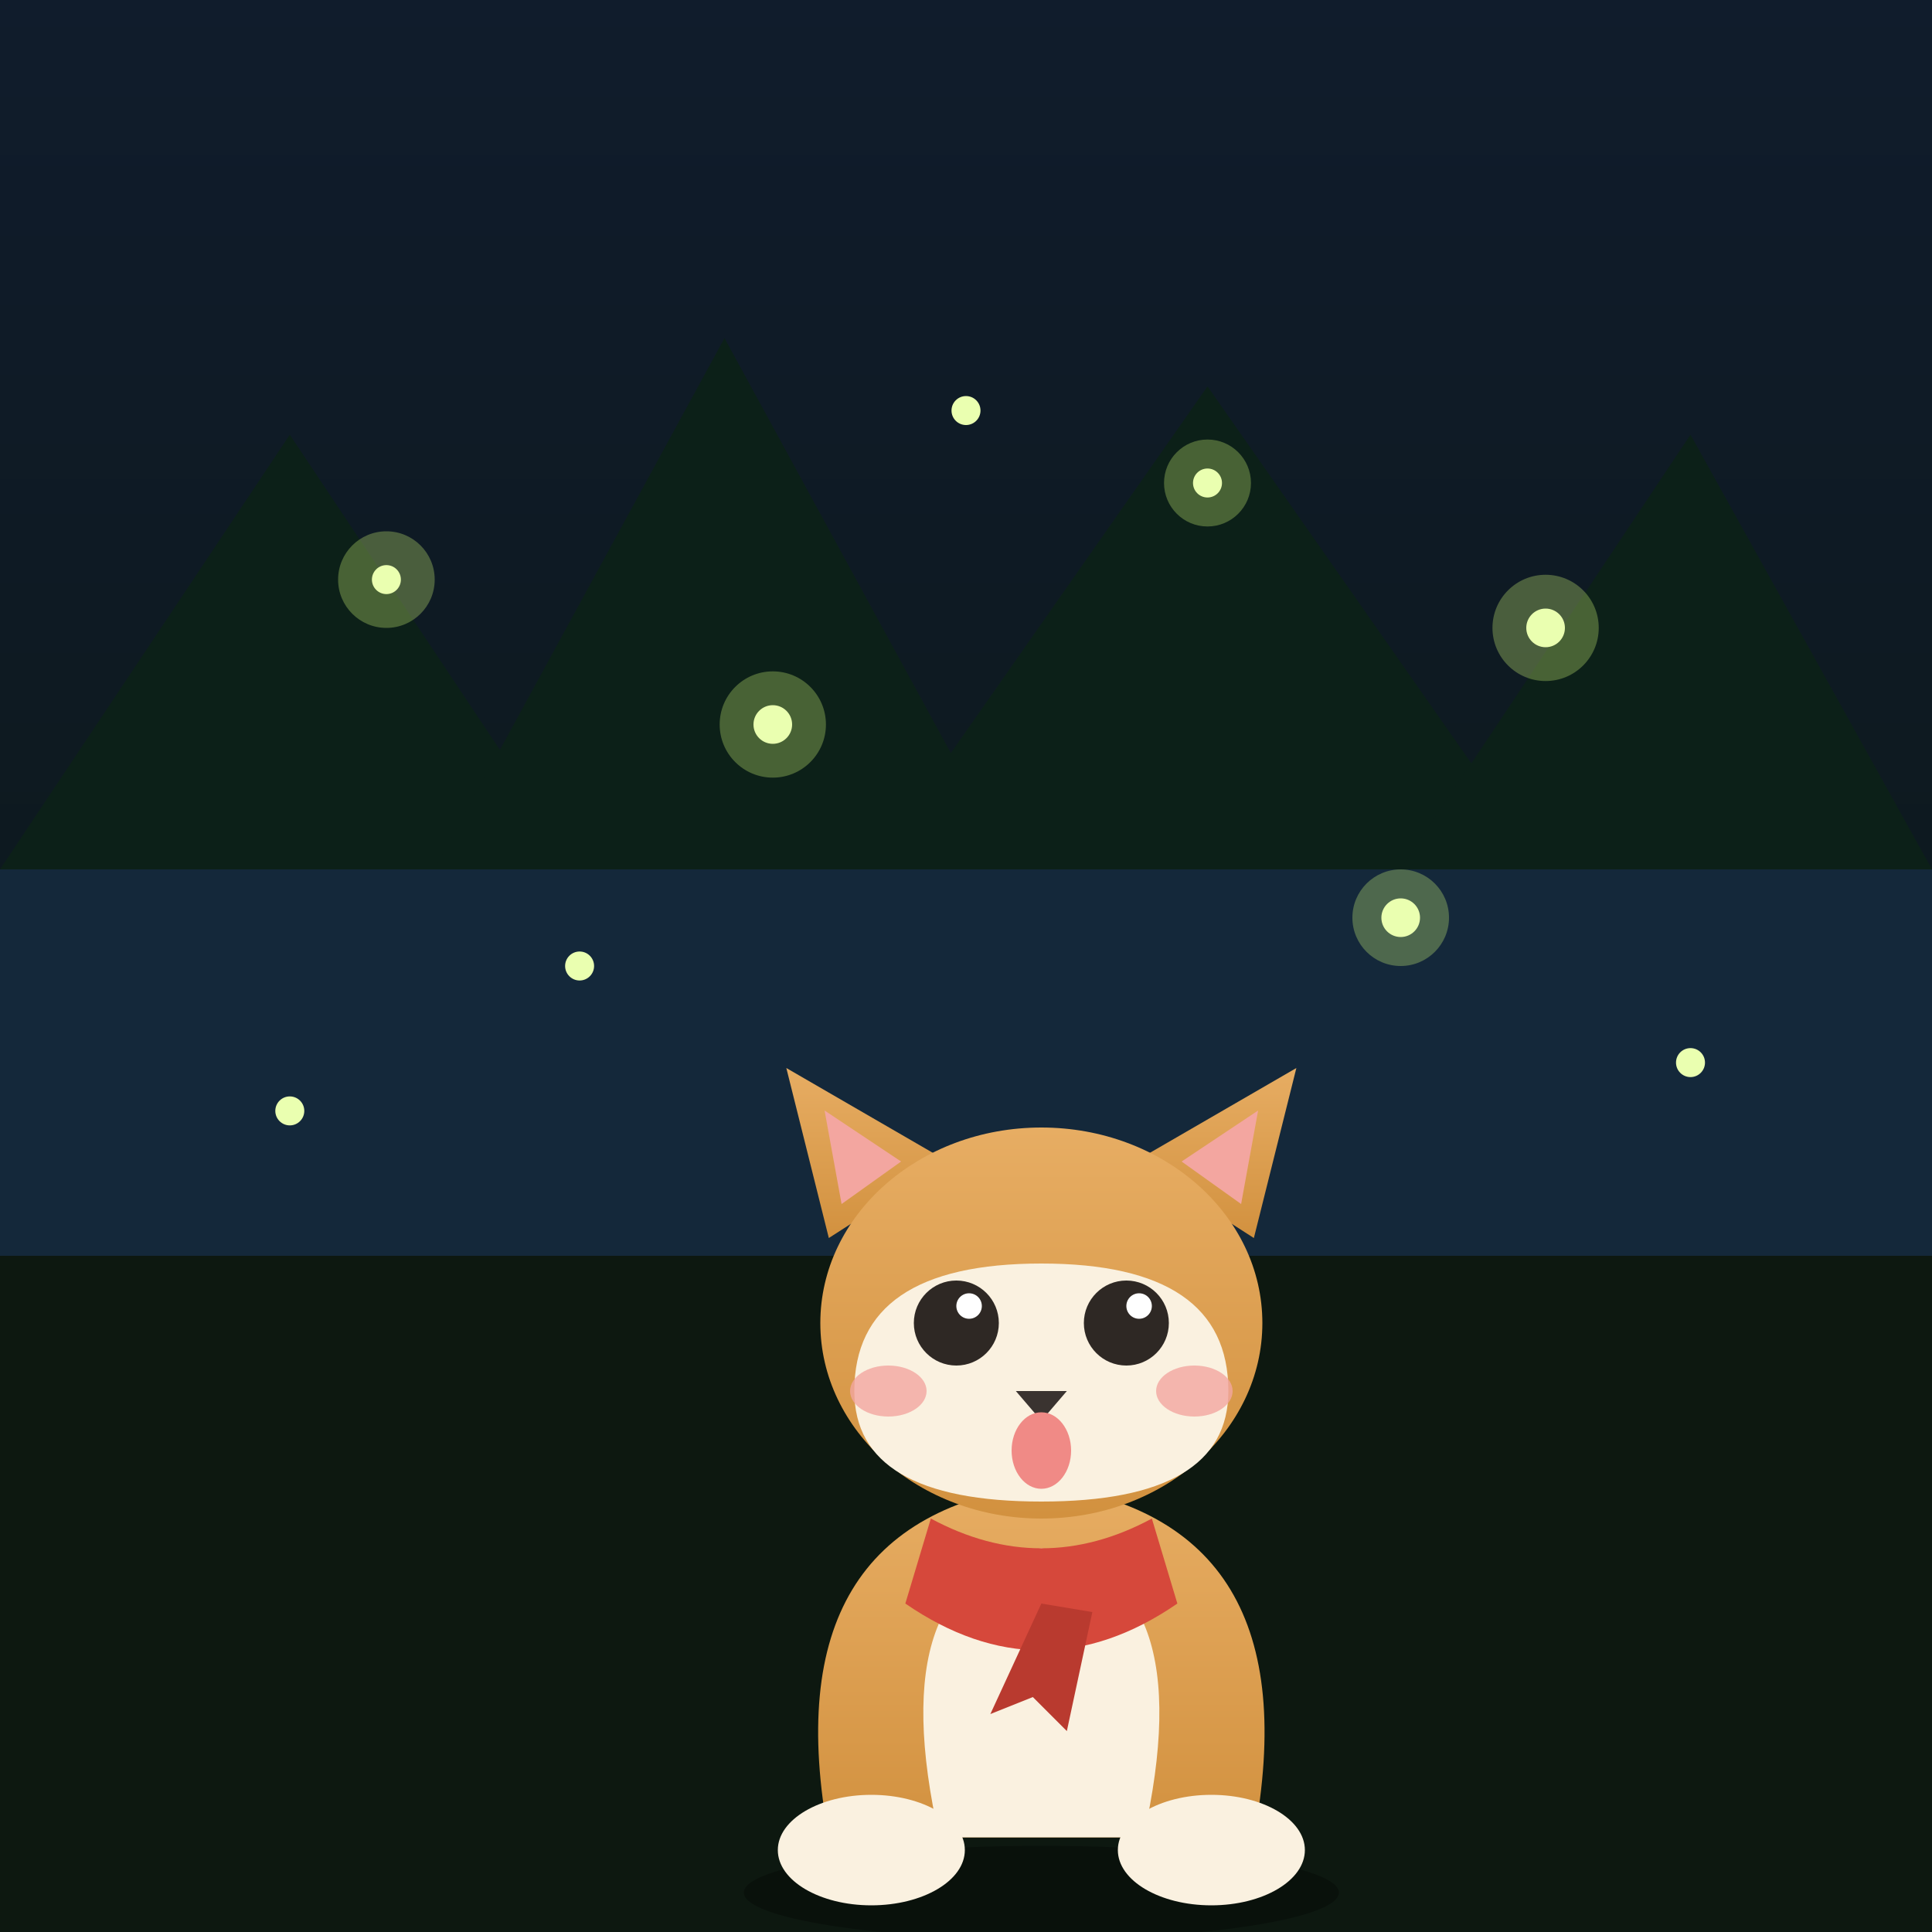
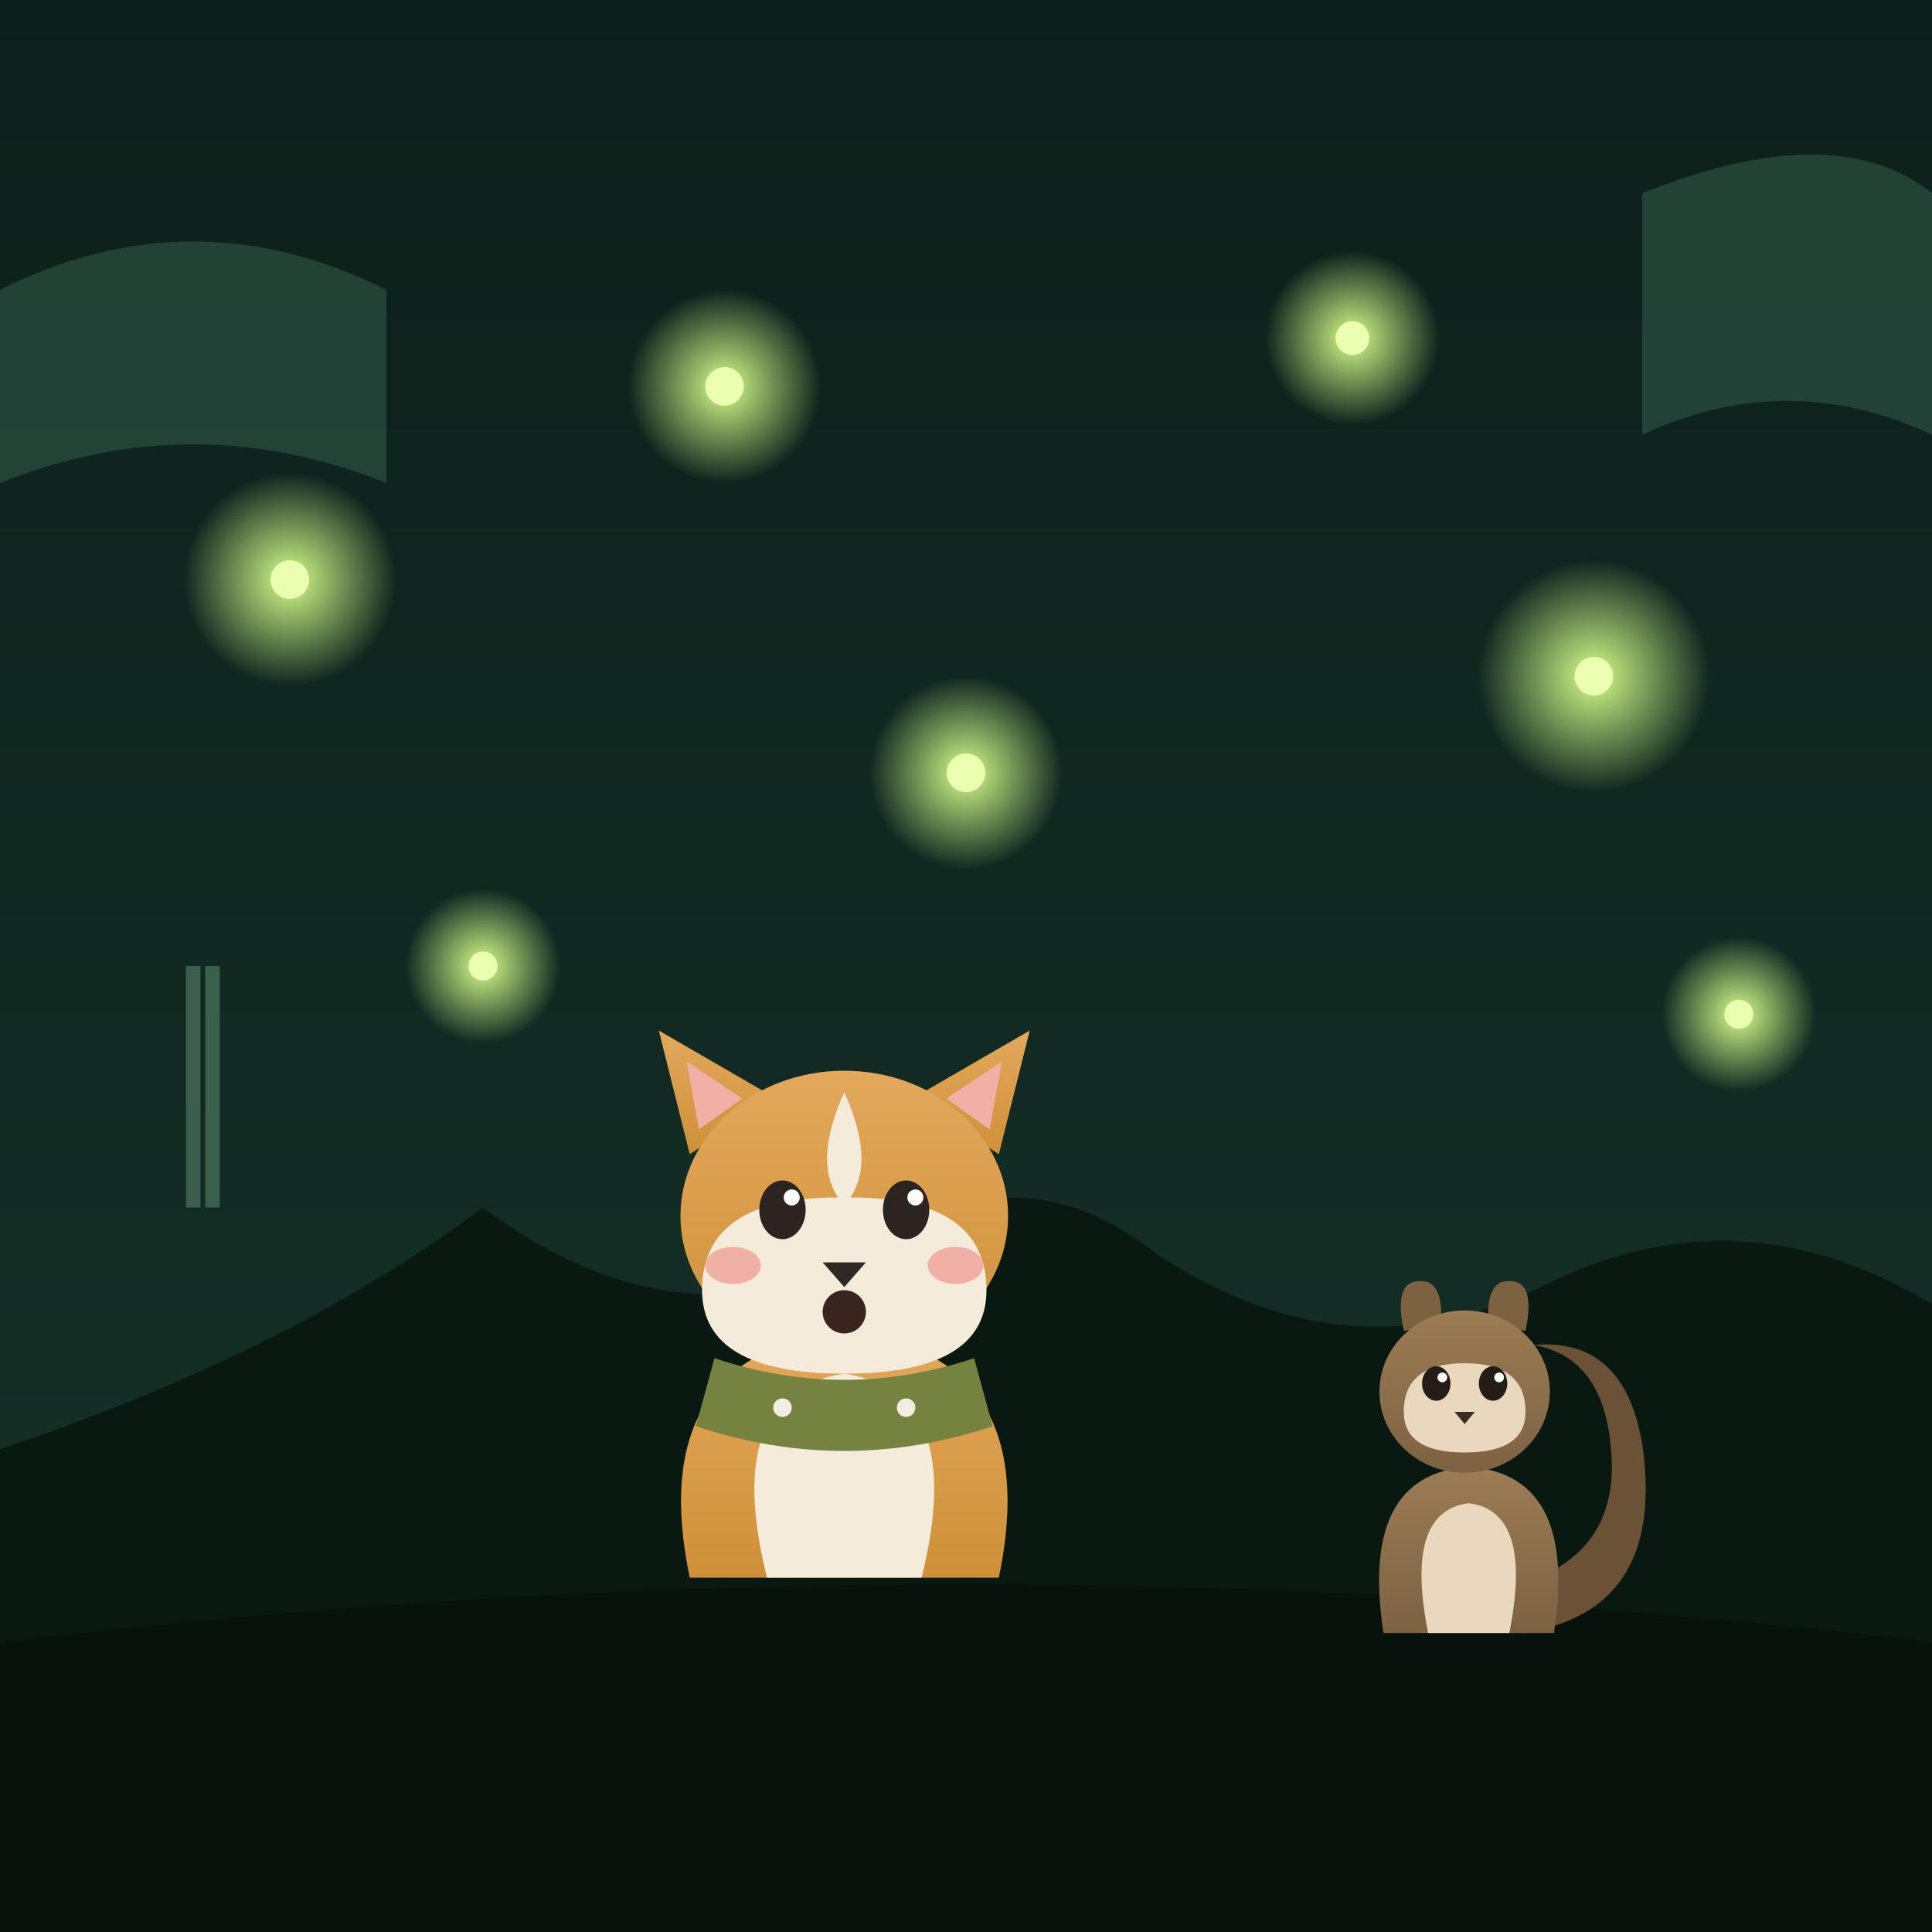
- <svg xmlns="http://www.w3.org/2000/svg" viewBox="0 0 400 400" role="img" aria-label="Mon-chan in the dark watching fireflies glow, eyes wide with wonder">
+ <svg xmlns="http://www.w3.org/2000/svg" viewBox="0 0 400 400" role="img" aria-label="Mon-chan and Cinnamon watching fireflies glow in the dark at the Fussa Firefly Festival">
  <defs>
    <linearGradient id="fur" x1="0" y1="0" x2="0" y2="1">
-       <stop offset="0" stop-color="#e7ad63" />
-       <stop offset="1" stop-color="#d2913f" />
+       <stop offset="0" stop-color="#e3a85c" />
+       <stop offset="1" stop-color="#cf9038" />
    </linearGradient>
-     <linearGradient id="dark" x1="0" y1="0" x2="0" y2="1">
-       <stop offset="0" stop-color="#101c2c" />
-       <stop offset="1" stop-color="#0a1610" />
+     <linearGradient id="sq" x1="0" y1="0" x2="0" y2="1">
+       <stop offset="0" stop-color="#9c7c55" />
+       <stop offset="1" stop-color="#7d6242" />
    </linearGradient>
+     <linearGradient id="night" x1="0" y1="0" x2="0" y2="1">
+       <stop offset="0" stop-color="#0d1f1a" />
+       <stop offset="1" stop-color="#16332a" />
+     </linearGradient>
+     <radialGradient id="ffly">
+       <stop offset="0" stop-color="#d6ff8a" />
+       <stop offset="1" stop-color="#d6ff8a" stop-opacity="0" />
+     </radialGradient>
  </defs>
-   <rect width="400" height="400" fill="url(#dark)" />
-   <g fill="#0c2018">
-     <polygon points="0,180 60,90 120,180" />
-     <polygon points="90,180 150,70 210,180" />
-     <polygon points="180,180 250,80 320,180" />
-     <polygon points="290,180 350,90 400,180" />
+   <rect width="400" height="400" fill="url(#night)" />
+   <g fill="#2c5042" opacity="0.7">
+     <path d="M0 60 q40 -20 80 0 v40 q-40 -16 -80 0z" />
+     <path d="M340 40 q40 -16 60 0 v50 q-30 -14 -60 0z" />
  </g>
-   <rect y="180" width="400" height="80" fill="#14283a" />
-   <rect y="260" width="400" height="140" fill="#0d1810" />
-   <g fill="#d7ff7a" opacity="0.3">
-     <circle cx="80" cy="120" r="10" />
-     <circle cx="160" cy="150" r="11" />
-     <circle cx="320" cy="130" r="11" />
-     <circle cx="290" cy="190" r="10" />
-     <circle cx="250" cy="100" r="9" />
+   <path d="M0 300 q60 -20 100 -50 q40 30 80 10 q30 -24 60 0 q40 26 80 6 q40 -20 80 4 v130 h-400z" fill="#0a1812" />
+   <path d="M0 340 q200 -24 400 0 v60 h-400z" fill="#08120d" />
+   <g fill="#3a5f4a">
+     <path d="M40 250 v-50 M44 250 v-50" stroke="#3a5f4a" stroke-width="3" />
  </g>
-   <g fill="#eaffb0">
-     <circle cx="80" cy="120" r="3" />
-     <circle cx="160" cy="150" r="4" />
-     <circle cx="250" cy="100" r="3" />
-     <circle cx="320" cy="130" r="4" />
-     <circle cx="120" cy="200" r="3" />
-     <circle cx="290" cy="190" r="4" />
-     <circle cx="200" cy="85" r="3" />
-     <circle cx="60" cy="230" r="3" />
-     <circle cx="350" cy="220" r="3" />
+   <g>
+     <circle cx="60" cy="120" r="22" fill="url(#ffly)" />
+     <circle cx="60" cy="120" r="4" fill="#eaffb0" />
+     <circle cx="150" cy="80" r="20" fill="url(#ffly)" />
+     <circle cx="150" cy="80" r="4" fill="#eaffb0" />
+     <circle cx="330" cy="140" r="24" fill="url(#ffly)" />
+     <circle cx="330" cy="140" r="4" fill="#eaffb0" />
+     <circle cx="280" cy="70" r="18" fill="url(#ffly)" />
+     <circle cx="280" cy="70" r="3.5" fill="#eaffb0" />
+     <circle cx="200" cy="160" r="20" fill="url(#ffly)" />
+     <circle cx="200" cy="160" r="4" fill="#eaffb0" />
+     <circle cx="100" cy="200" r="16" fill="url(#ffly)" />
+     <circle cx="100" cy="200" r="3" fill="#eaffb0" />
+     <circle cx="360" cy="210" r="16" fill="url(#ffly)" />
+     <circle cx="360" cy="210" r="3" fill="#eaffb0" />
  </g>
-   <g transform="translate(110,200) scale(0.88)">
-     <ellipse cx="120" cy="218" rx="70" ry="11" fill="#000" opacity="0.3" />
-     <path d="M70 205 q-14 -75 50 -83 q64 8 50 83 z" fill="url(#fur)" />
-     <path d="M96 205 q-14 -62 24 -68 q38 6 24 68 z" fill="#faf1e0" />
-     <ellipse cx="80" cy="208" rx="22" ry="13" fill="#faf1e0" />
-     <ellipse cx="160" cy="208" rx="22" ry="13" fill="#faf1e0" />
-     <path d="M88 150 q32 22 64 0 l-6 -20 q-26 14 -52 0z" fill="#d6483b" />
-     <path d="M120 150 l-12 26 10 -4 8 8 6 -28z" fill="#b93a2f" />
+   <g transform="translate(98 198) scale(0.64)">
+     <path d="M70 201 q-15 -72 50 -80 q65 8 50 80 z" fill="url(#fur)" />
+     <path d="M95 201 q-15 -60 25 -66 q40 6 25 66 z" fill="#f4ebda" />
    <path d="M70 64 l-10 -40 38 22z" fill="url(#fur)" />
    <path d="M170 64 l10 -40 -38 22z" fill="url(#fur)" />
-     <path d="M73 56 l-4 -22 18 12z" fill="#f3a6a0" />
-     <path d="M167 56 l4 -22 -18 12z" fill="#f3a6a0" />
-     <ellipse cx="120" cy="84" rx="52" ry="46" fill="url(#fur)" />
-     <path d="M120 70 q-44 0 -44 30 q0 26 44 26 q44 0 44 -26 q0 -30 -44 -30z" fill="#faf1e0" />
-     <ellipse cx="84" cy="100" rx="9" ry="6" fill="#f3a6a0" opacity="0.8" />
-     <ellipse cx="156" cy="100" rx="9" ry="6" fill="#f3a6a0" opacity="0.8" />
-     <circle cx="100" cy="84" r="10" fill="#2e2824" />
-     <circle cx="140" cy="84" r="10" fill="#2e2824" />
-     <circle cx="103" cy="80" r="3" fill="#fff" />
-     <circle cx="143" cy="80" r="3" fill="#fff" />
-     <path d="M114 100 h12 l-6 7z" fill="#3a3330" />
-     <ellipse cx="120" cy="114" rx="7" ry="9" fill="#f08a86" />
+     <path d="M73 56 l-4 -22 18 12z" fill="#f0b0a6" />
+     <path d="M167 56 l4 -22 -18 12z" fill="#f0b0a6" />
+     <path d="M78 130 q42 14 84 0 l6 22 q-48 16 -96 0z" fill="#76823f" />
+     <circle cx="100" cy="146" r="3" fill="#f2efe2" />
+     <circle cx="140" cy="146" r="3" fill="#f2efe2" />
+     <ellipse cx="120" cy="84" rx="53" ry="47" fill="url(#fur)" />
+     <path d="M120 44 q-10 22 -2 34 q-44 0 -44 30 q0 27 46 27 q46 0 46 -27 q0 -30 -44 -30 q8 -12 -2 -34z" fill="#f4ebda" />
+     <ellipse cx="84" cy="100" rx="9" ry="6" fill="#f0b0a6" />
+     <ellipse cx="156" cy="100" rx="9" ry="6" fill="#f0b0a6" />
+     <ellipse cx="100" cy="82" rx="7.5" ry="9.5" fill="#2b2420" />
+     <ellipse cx="140" cy="82" rx="7.5" ry="9.5" fill="#2b2420" />
+     <circle cx="103" cy="78" r="2.6" fill="#fff" />
+     <circle cx="143" cy="78" r="2.6" fill="#fff" />
+     <path d="M113 99 h14 l-7 8z" fill="#2f2925" />
+     <ellipse cx="120" cy="115" rx="7" ry="7" fill="#3a2420" />
+   </g>
+   <g transform="translate(252 252) scale(0.42)">
+     <path d="M150 205 q70 -10 60 -90 q-8 -56 -54 -52 q34 6 38 50 q6 56 -52 70z" fill="#6b5236" />
+     <path d="M82 205 q-12 -78 42 -82 q54 4 42 82 z" fill="url(#sq)" />
+     <path d="M104 205 q-12 -60 20 -64 q32 4 20 64 z" fill="#e9d8bd" />
+     <path d="M92 56 q-6 -28 12 -24 q8 4 6 22z" fill="#7d6242" />
+     <path d="M152 56 q6 -28 -12 -24 q-8 4 -6 22z" fill="#7d6242" />
+     <ellipse cx="122" cy="86" rx="42" ry="40" fill="url(#sq)" />
+     <path d="M122 72 q-30 0 -30 24 q0 20 30 20 q30 0 30 -20 q0 -24 -30 -24z" fill="#e9d8bd" />
+     <ellipse cx="108" cy="82" rx="7" ry="8.5" fill="#241c16" />
+     <ellipse cx="136" cy="82" rx="7" ry="8.5" fill="#241c16" />
+     <circle cx="111" cy="79" r="2.4" fill="#fff" />
+     <circle cx="139" cy="79" r="2.4" fill="#fff" />
+     <path d="M117 96 h10 l-5 6z" fill="#3a2c24" />
  </g>
</svg>
